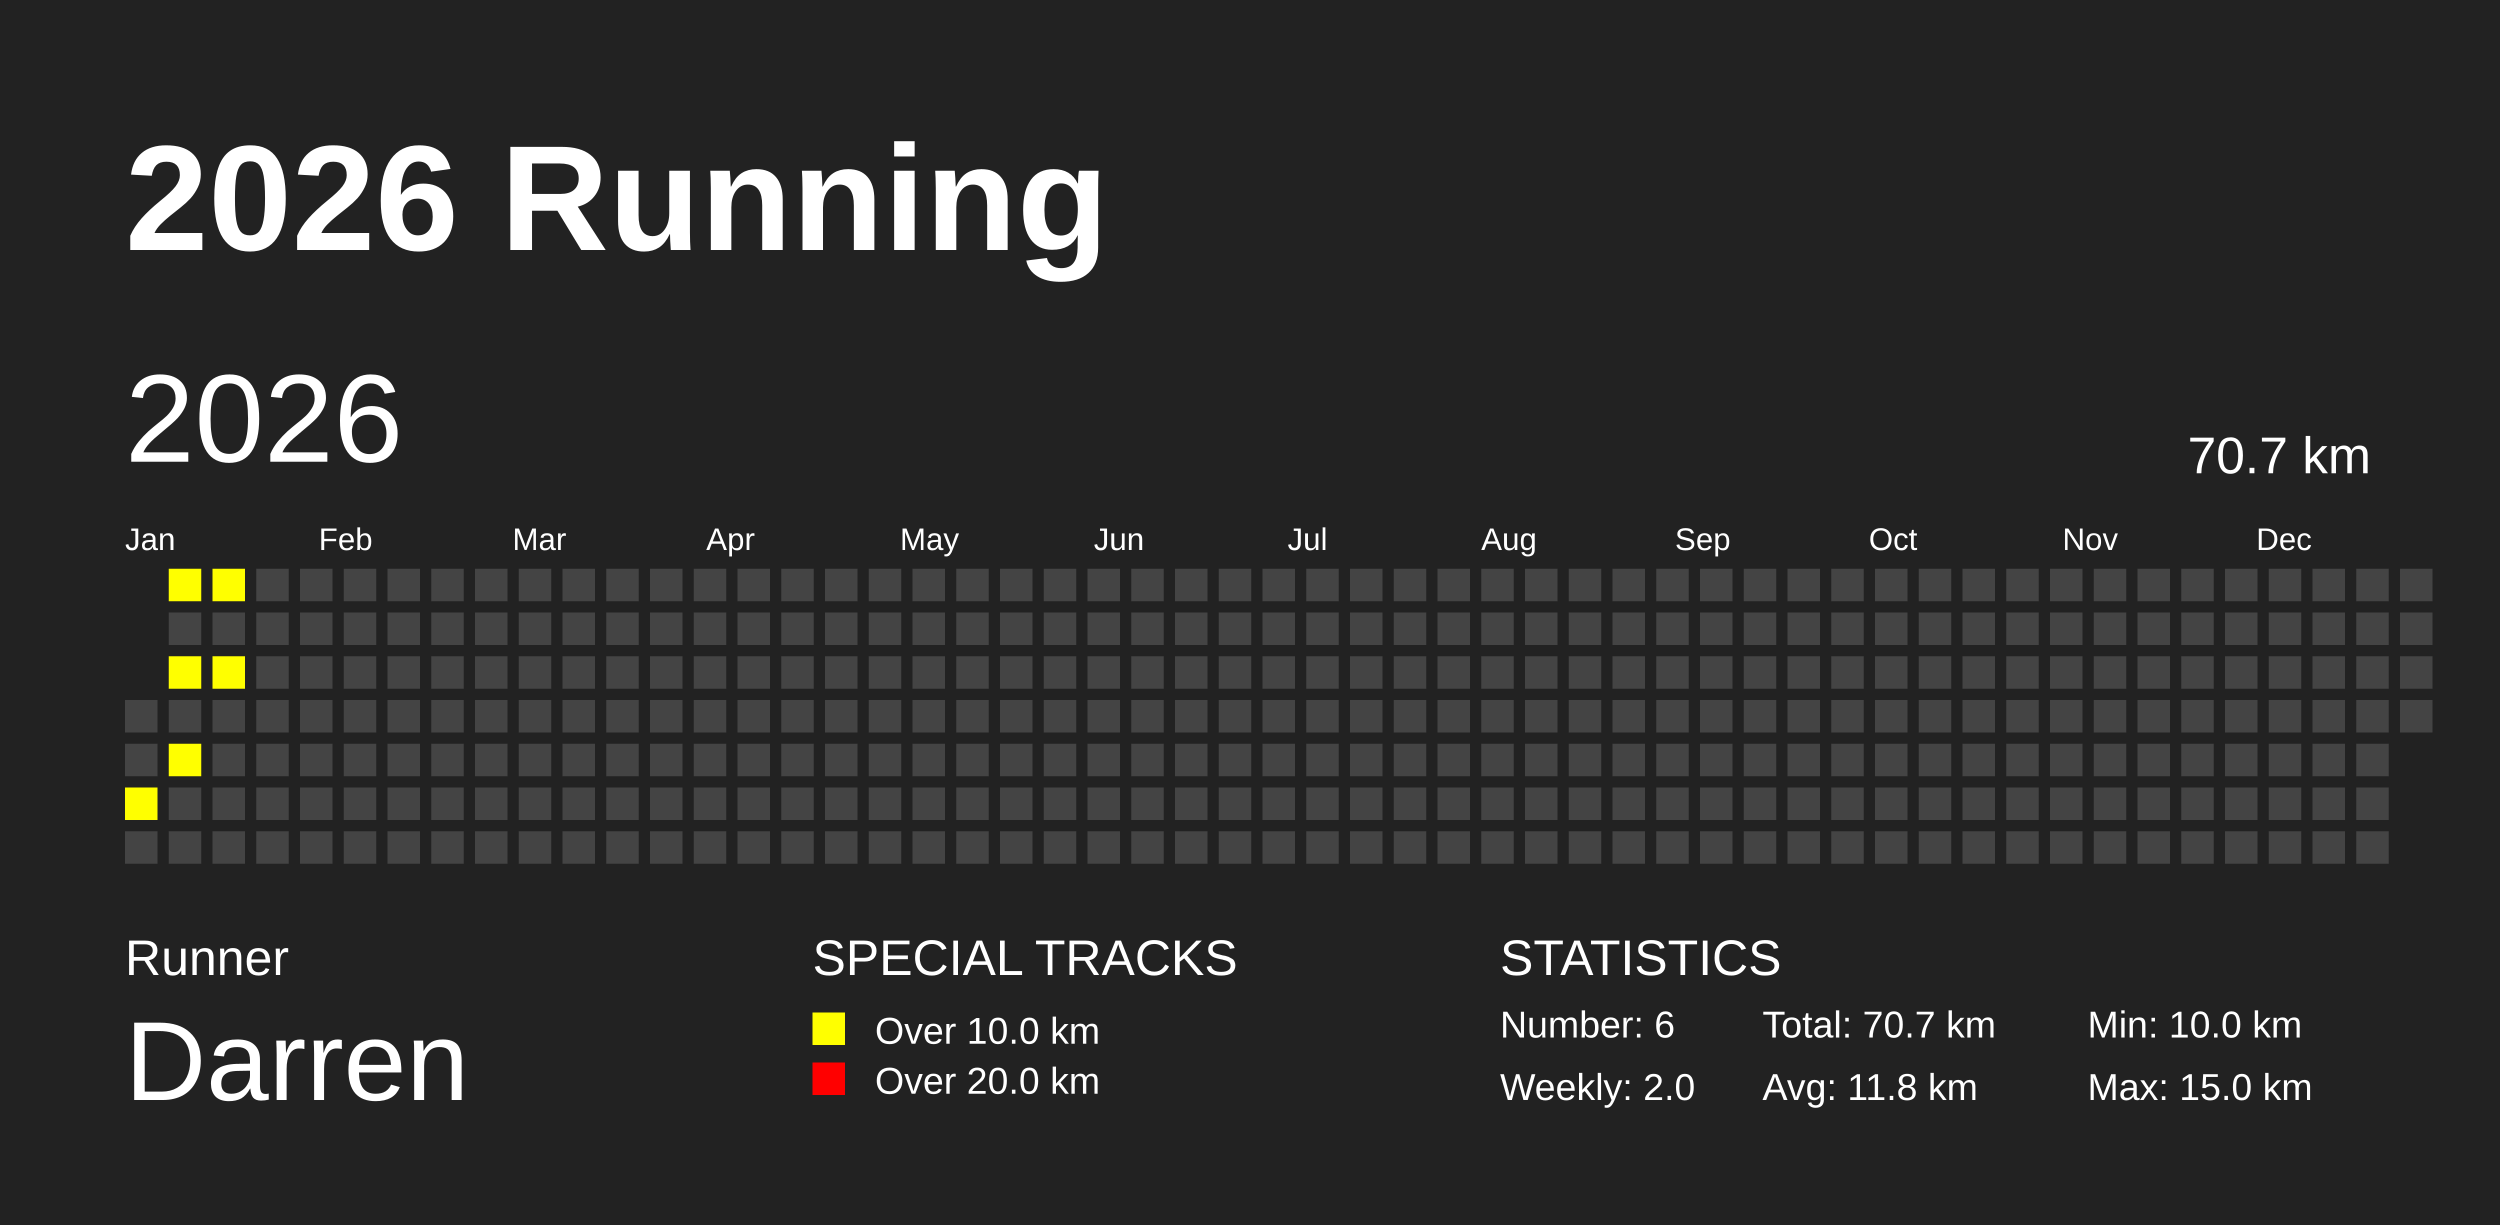
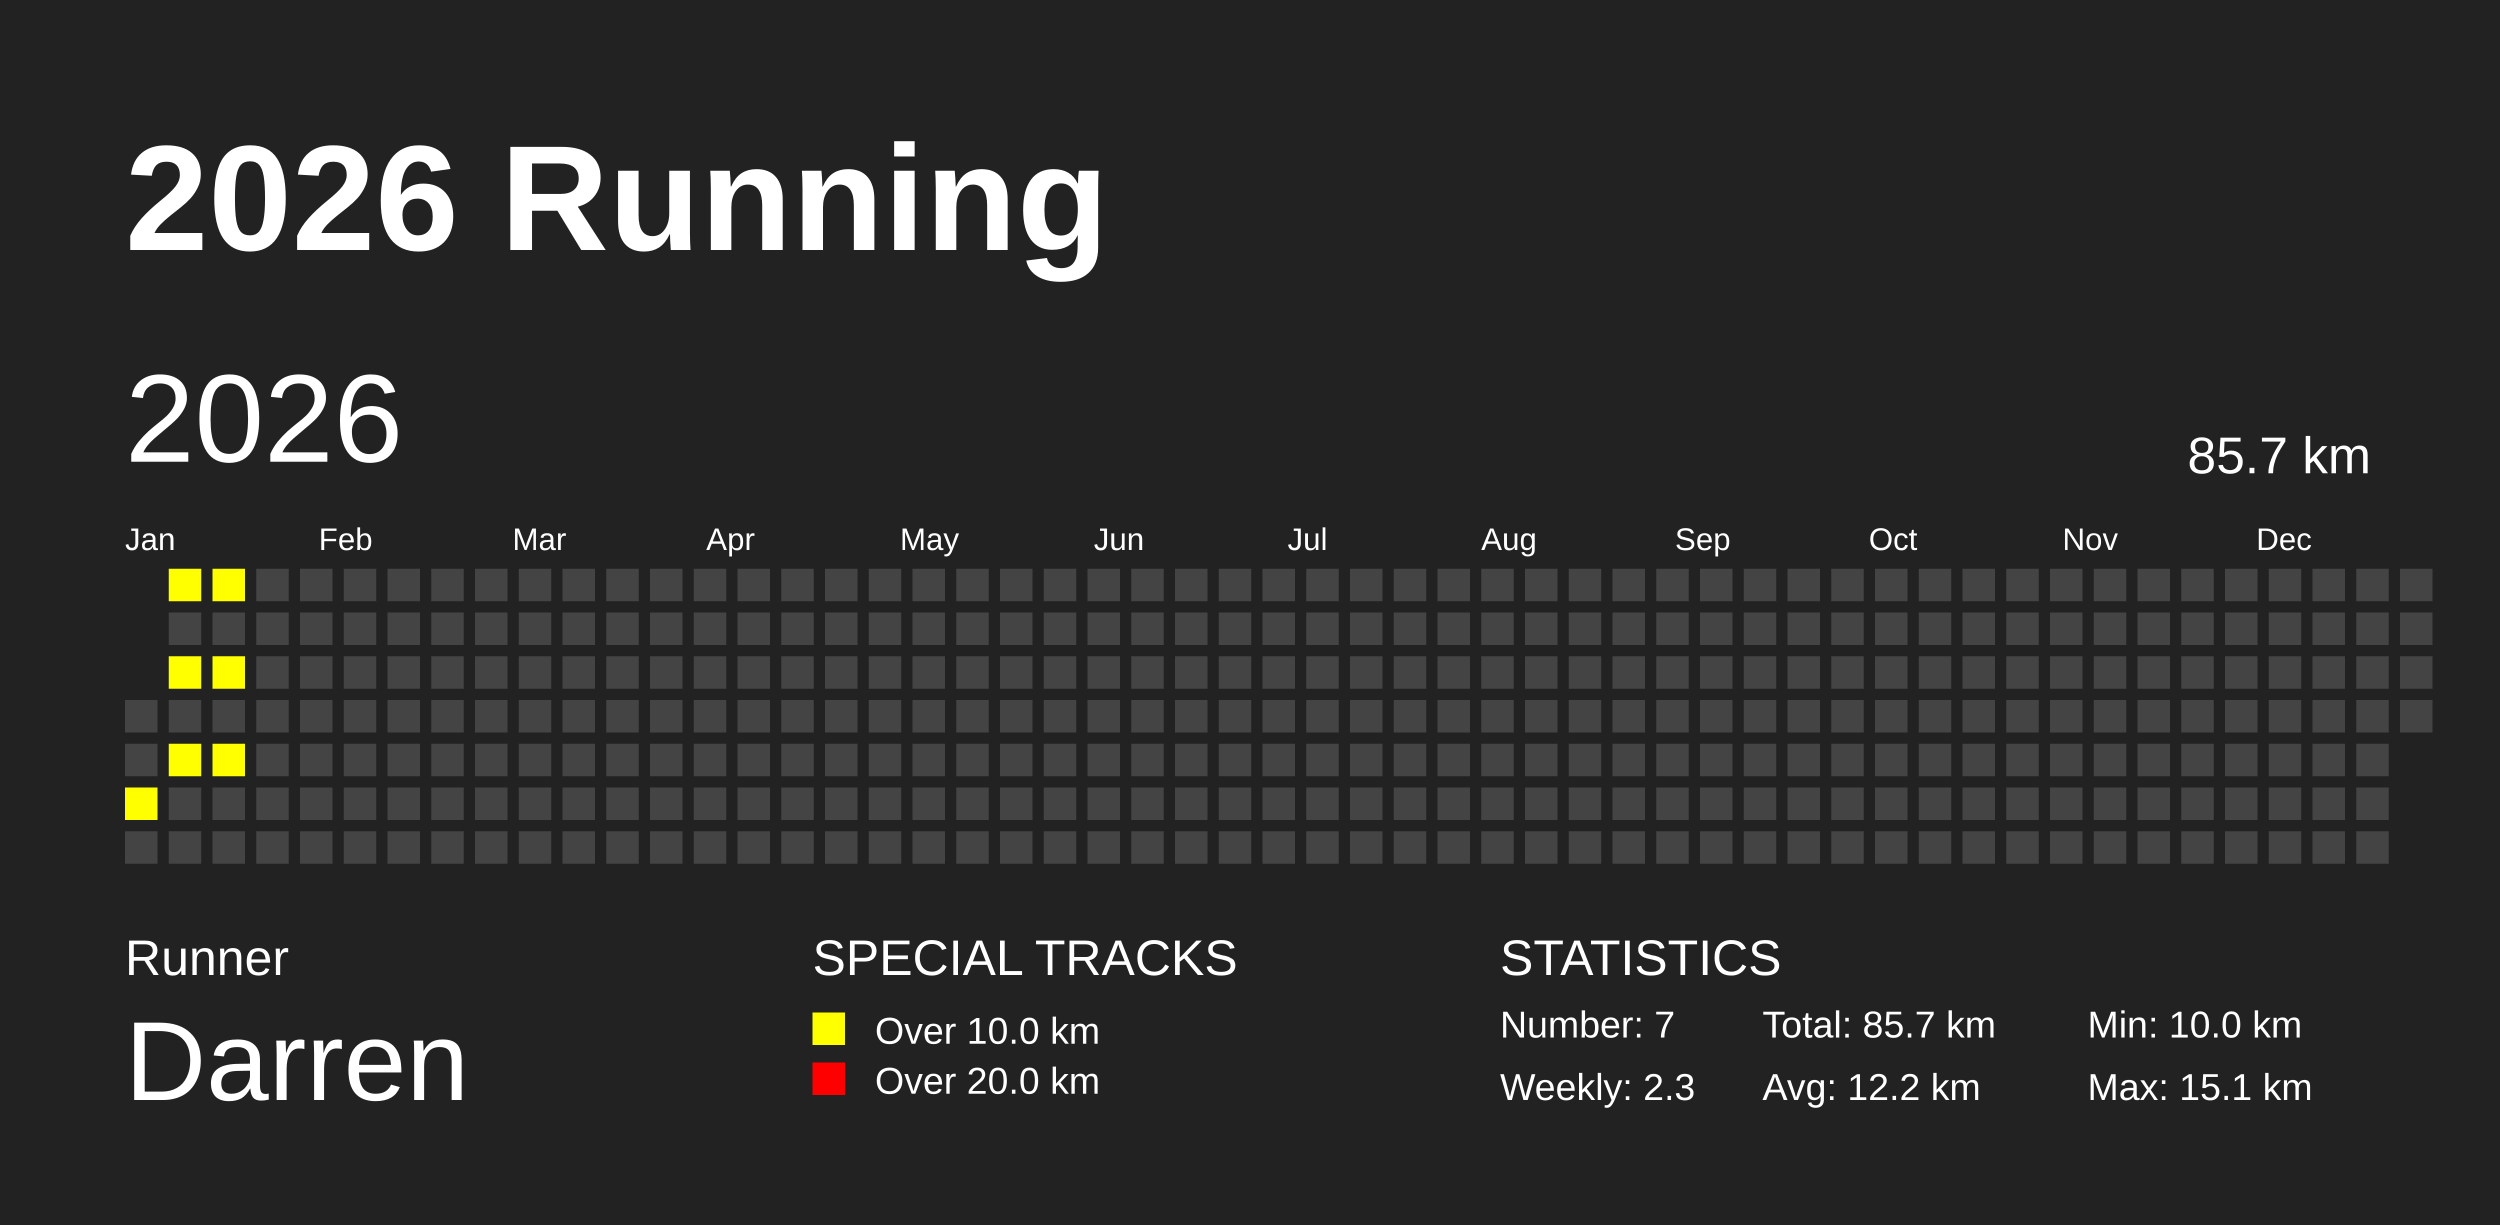
<svg xmlns="http://www.w3.org/2000/svg" baseProfile="full" height="98mm" version="1.1" viewBox="0,0,200,98" width="200mm">
  <defs />
  <rect fill="#222222" height="98" width="200" x="0" y="0" />
  <text fill="#FFFFFF" style="font-size:12px; font-family:Arial; font-weight:bold;" x="10" y="20">2026 Running</text>
  <text fill="#FFFFFF" style="font-size:4px; font-family:Arial" x="10" y="78">Runner</text>
  <text fill="#FFFFFF" style="font-size:9px; font-family:Arial" x="10" y="88">Darren</text>
  <text fill="#FFFFFF" style="font-size:4px; font-family:Arial" x="65" y="78">SPECIAL TRACKS</text>
  <rect fill="yellow" height="2.6" width="2.6" x="65" y="81" />
  <text fill="#FFFFFF" style="font-size:3px; font-family:Arial" x="70" y="83.5">Over 10.0 km</text>
  <rect fill="red" height="2.6" width="2.6" x="65" y="85" />
  <text fill="#FFFFFF" style="font-size:3px; font-family:Arial" x="70" y="87.5">Over 20.0 km</text>
  <text fill="#FFFFFF" style="font-size:4px; font-family:Arial" x="120" y="78">STATISTICS</text>
-   <text fill="#FFFFFF" style="font-size:3px; font-family:Arial" x="120" y="83">Number: 6</text>
-   <text fill="#FFFFFF" style="font-size:3px; font-family:Arial" x="120" y="88">Weekly: 2.0</text>
-   <text fill="#FFFFFF" style="font-size:3px; font-family:Arial" x="141" y="83">Total: 70.7 km</text>
-   <text fill="#FFFFFF" style="font-size:3px; font-family:Arial" x="141" y="88">Avg: 11.8 km</text>
+   <text fill="#FFFFFF" style="font-size:3px; font-family:Arial" x="120" y="83">Number: 7</text>
+   <text fill="#FFFFFF" style="font-size:3px; font-family:Arial" x="120" y="88">Weekly: 2.3</text>
+   <text fill="#FFFFFF" style="font-size:3px; font-family:Arial" x="141" y="83">Total: 85.7 km</text>
+   <text fill="#FFFFFF" style="font-size:3px; font-family:Arial" x="141" y="88">Avg: 12.2 km</text>
  <text fill="#FFFFFF" style="font-size:3px; font-family:Arial" x="167" y="83">Min: 10.0 km</text>
-   <text fill="#FFFFFF" style="font-size:3px; font-family:Arial" x="167" y="88">Max: 15.0 km</text>
+   <text fill="#FFFFFF" style="font-size:3px; font-family:Arial" x="167" y="88">Max: 15.1 km</text>
  <text dominant-baseline="hanging" fill="#FFFFFF" style="font-size:10.0px; font-family:Arial;" x="10" y="30">2026</text>
-   <text dominant-baseline="hanging" fill="#FFFFFF" style="font-size:4.125px; font-family:Arial;" x="175" y="35">70.7 km</text>
+   <text dominant-baseline="hanging" fill="#FFFFFF" style="font-size:4.125px; font-family:Arial;" x="175" y="35">85.7 km</text>
  <text fill="#FFFFFF" style="font-size:2.5px; font-family:Arial" x="10.0" y="44">Jan</text>
  <text fill="#FFFFFF" style="font-size:2.5px; font-family:Arial" x="25.5" y="44">Feb</text>
  <text fill="#FFFFFF" style="font-size:2.5px; font-family:Arial" x="41.0" y="44">Mar</text>
  <text fill="#FFFFFF" style="font-size:2.5px; font-family:Arial" x="56.5" y="44">Apr</text>
  <text fill="#FFFFFF" style="font-size:2.5px; font-family:Arial" x="72.0" y="44">May</text>
  <text fill="#FFFFFF" style="font-size:2.5px; font-family:Arial" x="87.5" y="44">Jun</text>
  <text fill="#FFFFFF" style="font-size:2.5px; font-family:Arial" x="103.0" y="44">Jul</text>
  <text fill="#FFFFFF" style="font-size:2.5px; font-family:Arial" x="118.5" y="44">Aug</text>
  <text fill="#FFFFFF" style="font-size:2.5px; font-family:Arial" x="134.0" y="44">Sep</text>
  <text fill="#FFFFFF" style="font-size:2.5px; font-family:Arial" x="149.5" y="44">Oct</text>
  <text fill="#FFFFFF" style="font-size:2.5px; font-family:Arial" x="165.0" y="44">Nov</text>
  <text fill="#FFFFFF" style="font-size:2.5px; font-family:Arial" x="180.5" y="44">Dec</text>
  <rect fill="#444444" height="2.6" width="2.6" x="10.0" y="56.0" />
  <rect fill="#444444" height="2.6" width="2.6" x="10.0" y="59.5" />
  <rect fill="yellow" height="2.6" width="2.6" x="10.0" y="63.0" />
  <rect fill="#444444" height="2.6" width="2.6" x="10.0" y="66.5" />
  <rect fill="yellow" height="2.6" width="2.6" x="13.5" y="45.5" />
  <rect fill="#444444" height="2.6" width="2.6" x="13.5" y="49.0" />
  <rect fill="yellow" height="2.6" width="2.6" x="13.5" y="52.5" />
  <rect fill="#444444" height="2.6" width="2.6" x="13.5" y="56.0" />
  <rect fill="yellow" height="2.6" width="2.6" x="13.5" y="59.5" />
  <rect fill="#444444" height="2.6" width="2.6" x="13.5" y="63.0" />
  <rect fill="#444444" height="2.6" width="2.6" x="13.5" y="66.5" />
  <rect fill="yellow" height="2.6" width="2.6" x="17.0" y="45.5" />
  <rect fill="#444444" height="2.6" width="2.6" x="17.0" y="49.0" />
  <rect fill="yellow" height="2.6" width="2.6" x="17.0" y="52.5" />
  <rect fill="#444444" height="2.6" width="2.6" x="17.0" y="56.0" />
-   <rect fill="#444444" height="2.6" width="2.6" x="17.0" y="59.5" />
+   <rect fill="yellow" height="2.6" width="2.6" x="17.0" y="59.5" />
  <rect fill="#444444" height="2.6" width="2.6" x="17.0" y="63.0" />
  <rect fill="#444444" height="2.6" width="2.6" x="17.0" y="66.5" />
  <rect fill="#444444" height="2.6" width="2.6" x="20.5" y="45.5" />
  <rect fill="#444444" height="2.6" width="2.6" x="20.5" y="49.0" />
  <rect fill="#444444" height="2.6" width="2.6" x="20.5" y="52.5" />
  <rect fill="#444444" height="2.6" width="2.6" x="20.5" y="56.0" />
  <rect fill="#444444" height="2.6" width="2.6" x="20.5" y="59.5" />
  <rect fill="#444444" height="2.6" width="2.6" x="20.5" y="63.0" />
  <rect fill="#444444" height="2.6" width="2.6" x="20.5" y="66.5" />
  <rect fill="#444444" height="2.6" width="2.6" x="24.0" y="45.5" />
  <rect fill="#444444" height="2.6" width="2.6" x="24.0" y="49.0" />
  <rect fill="#444444" height="2.6" width="2.6" x="24.0" y="52.5" />
  <rect fill="#444444" height="2.6" width="2.6" x="24.0" y="56.0" />
  <rect fill="#444444" height="2.6" width="2.6" x="24.0" y="59.5" />
  <rect fill="#444444" height="2.6" width="2.6" x="24.0" y="63.0" />
  <rect fill="#444444" height="2.6" width="2.6" x="24.0" y="66.5" />
  <rect fill="#444444" height="2.6" width="2.6" x="27.5" y="45.5" />
  <rect fill="#444444" height="2.6" width="2.6" x="27.5" y="49.0" />
  <rect fill="#444444" height="2.6" width="2.6" x="27.5" y="52.5" />
  <rect fill="#444444" height="2.6" width="2.6" x="27.5" y="56.0" />
  <rect fill="#444444" height="2.6" width="2.6" x="27.5" y="59.5" />
  <rect fill="#444444" height="2.6" width="2.6" x="27.5" y="63.0" />
  <rect fill="#444444" height="2.6" width="2.6" x="27.5" y="66.5" />
  <rect fill="#444444" height="2.6" width="2.6" x="31.0" y="45.5" />
  <rect fill="#444444" height="2.6" width="2.6" x="31.0" y="49.0" />
  <rect fill="#444444" height="2.6" width="2.6" x="31.0" y="52.5" />
  <rect fill="#444444" height="2.6" width="2.6" x="31.0" y="56.0" />
  <rect fill="#444444" height="2.6" width="2.6" x="31.0" y="59.5" />
  <rect fill="#444444" height="2.6" width="2.6" x="31.0" y="63.0" />
  <rect fill="#444444" height="2.6" width="2.6" x="31.0" y="66.5" />
  <rect fill="#444444" height="2.6" width="2.6" x="34.5" y="45.5" />
  <rect fill="#444444" height="2.6" width="2.6" x="34.5" y="49.0" />
  <rect fill="#444444" height="2.6" width="2.6" x="34.5" y="52.5" />
  <rect fill="#444444" height="2.6" width="2.6" x="34.5" y="56.0" />
  <rect fill="#444444" height="2.6" width="2.6" x="34.5" y="59.5" />
  <rect fill="#444444" height="2.6" width="2.6" x="34.5" y="63.0" />
  <rect fill="#444444" height="2.6" width="2.6" x="34.5" y="66.5" />
  <rect fill="#444444" height="2.6" width="2.6" x="38.0" y="45.5" />
  <rect fill="#444444" height="2.6" width="2.6" x="38.0" y="49.0" />
  <rect fill="#444444" height="2.6" width="2.6" x="38.0" y="52.5" />
  <rect fill="#444444" height="2.6" width="2.6" x="38.0" y="56.0" />
  <rect fill="#444444" height="2.6" width="2.6" x="38.0" y="59.5" />
  <rect fill="#444444" height="2.6" width="2.6" x="38.0" y="63.0" />
  <rect fill="#444444" height="2.6" width="2.6" x="38.0" y="66.5" />
  <rect fill="#444444" height="2.6" width="2.6" x="41.5" y="45.5" />
  <rect fill="#444444" height="2.6" width="2.6" x="41.5" y="49.0" />
  <rect fill="#444444" height="2.6" width="2.6" x="41.5" y="52.5" />
  <rect fill="#444444" height="2.6" width="2.6" x="41.5" y="56.0" />
  <rect fill="#444444" height="2.6" width="2.6" x="41.5" y="59.5" />
  <rect fill="#444444" height="2.6" width="2.6" x="41.5" y="63.0" />
  <rect fill="#444444" height="2.6" width="2.6" x="41.5" y="66.5" />
  <rect fill="#444444" height="2.6" width="2.6" x="45.0" y="45.5" />
  <rect fill="#444444" height="2.6" width="2.6" x="45.0" y="49.0" />
  <rect fill="#444444" height="2.6" width="2.6" x="45.0" y="52.5" />
  <rect fill="#444444" height="2.6" width="2.6" x="45.0" y="56.0" />
  <rect fill="#444444" height="2.6" width="2.6" x="45.0" y="59.5" />
  <rect fill="#444444" height="2.6" width="2.6" x="45.0" y="63.0" />
  <rect fill="#444444" height="2.6" width="2.6" x="45.0" y="66.5" />
  <rect fill="#444444" height="2.6" width="2.6" x="48.5" y="45.5" />
  <rect fill="#444444" height="2.6" width="2.6" x="48.5" y="49.0" />
  <rect fill="#444444" height="2.6" width="2.6" x="48.5" y="52.5" />
  <rect fill="#444444" height="2.6" width="2.6" x="48.5" y="56.0" />
  <rect fill="#444444" height="2.6" width="2.6" x="48.5" y="59.5" />
  <rect fill="#444444" height="2.6" width="2.6" x="48.5" y="63.0" />
  <rect fill="#444444" height="2.6" width="2.6" x="48.5" y="66.5" />
  <rect fill="#444444" height="2.6" width="2.6" x="52.0" y="45.5" />
  <rect fill="#444444" height="2.6" width="2.6" x="52.0" y="49.0" />
  <rect fill="#444444" height="2.6" width="2.6" x="52.0" y="52.5" />
  <rect fill="#444444" height="2.6" width="2.6" x="52.0" y="56.0" />
  <rect fill="#444444" height="2.6" width="2.6" x="52.0" y="59.5" />
  <rect fill="#444444" height="2.6" width="2.6" x="52.0" y="63.0" />
  <rect fill="#444444" height="2.6" width="2.6" x="52.0" y="66.5" />
  <rect fill="#444444" height="2.6" width="2.6" x="55.5" y="45.5" />
  <rect fill="#444444" height="2.6" width="2.6" x="55.5" y="49.0" />
  <rect fill="#444444" height="2.6" width="2.6" x="55.5" y="52.5" />
  <rect fill="#444444" height="2.6" width="2.6" x="55.5" y="56.0" />
  <rect fill="#444444" height="2.6" width="2.6" x="55.5" y="59.5" />
  <rect fill="#444444" height="2.6" width="2.6" x="55.5" y="63.0" />
  <rect fill="#444444" height="2.6" width="2.6" x="55.5" y="66.5" />
  <rect fill="#444444" height="2.6" width="2.6" x="59.0" y="45.5" />
  <rect fill="#444444" height="2.6" width="2.6" x="59.0" y="49.0" />
  <rect fill="#444444" height="2.6" width="2.6" x="59.0" y="52.5" />
  <rect fill="#444444" height="2.6" width="2.6" x="59.0" y="56.0" />
  <rect fill="#444444" height="2.6" width="2.6" x="59.0" y="59.5" />
  <rect fill="#444444" height="2.6" width="2.6" x="59.0" y="63.0" />
  <rect fill="#444444" height="2.6" width="2.6" x="59.0" y="66.5" />
  <rect fill="#444444" height="2.6" width="2.6" x="62.5" y="45.5" />
  <rect fill="#444444" height="2.6" width="2.6" x="62.5" y="49.0" />
  <rect fill="#444444" height="2.6" width="2.6" x="62.5" y="52.5" />
  <rect fill="#444444" height="2.6" width="2.6" x="62.5" y="56.0" />
  <rect fill="#444444" height="2.6" width="2.6" x="62.5" y="59.5" />
  <rect fill="#444444" height="2.6" width="2.6" x="62.5" y="63.0" />
  <rect fill="#444444" height="2.6" width="2.6" x="62.5" y="66.5" />
  <rect fill="#444444" height="2.6" width="2.6" x="66.0" y="45.5" />
  <rect fill="#444444" height="2.6" width="2.6" x="66.0" y="49.0" />
  <rect fill="#444444" height="2.6" width="2.6" x="66.0" y="52.5" />
  <rect fill="#444444" height="2.6" width="2.6" x="66.0" y="56.0" />
  <rect fill="#444444" height="2.6" width="2.6" x="66.0" y="59.5" />
  <rect fill="#444444" height="2.6" width="2.6" x="66.0" y="63.0" />
  <rect fill="#444444" height="2.6" width="2.6" x="66.0" y="66.5" />
  <rect fill="#444444" height="2.6" width="2.6" x="69.5" y="45.5" />
  <rect fill="#444444" height="2.6" width="2.6" x="69.5" y="49.0" />
  <rect fill="#444444" height="2.6" width="2.6" x="69.5" y="52.5" />
  <rect fill="#444444" height="2.6" width="2.6" x="69.5" y="56.0" />
  <rect fill="#444444" height="2.6" width="2.6" x="69.5" y="59.5" />
  <rect fill="#444444" height="2.6" width="2.6" x="69.5" y="63.0" />
  <rect fill="#444444" height="2.6" width="2.6" x="69.5" y="66.5" />
  <rect fill="#444444" height="2.6" width="2.6" x="73.0" y="45.5" />
  <rect fill="#444444" height="2.6" width="2.6" x="73.0" y="49.0" />
  <rect fill="#444444" height="2.6" width="2.6" x="73.0" y="52.5" />
  <rect fill="#444444" height="2.6" width="2.6" x="73.0" y="56.0" />
  <rect fill="#444444" height="2.6" width="2.6" x="73.0" y="59.5" />
  <rect fill="#444444" height="2.6" width="2.6" x="73.0" y="63.0" />
  <rect fill="#444444" height="2.6" width="2.6" x="73.0" y="66.5" />
  <rect fill="#444444" height="2.6" width="2.6" x="76.5" y="45.5" />
  <rect fill="#444444" height="2.6" width="2.6" x="76.5" y="49.0" />
  <rect fill="#444444" height="2.6" width="2.6" x="76.5" y="52.5" />
  <rect fill="#444444" height="2.6" width="2.6" x="76.5" y="56.0" />
  <rect fill="#444444" height="2.6" width="2.6" x="76.5" y="59.5" />
  <rect fill="#444444" height="2.6" width="2.6" x="76.5" y="63.0" />
  <rect fill="#444444" height="2.6" width="2.6" x="76.5" y="66.5" />
  <rect fill="#444444" height="2.6" width="2.6" x="80.0" y="45.5" />
  <rect fill="#444444" height="2.6" width="2.6" x="80.0" y="49.0" />
  <rect fill="#444444" height="2.6" width="2.6" x="80.0" y="52.5" />
  <rect fill="#444444" height="2.6" width="2.6" x="80.0" y="56.0" />
  <rect fill="#444444" height="2.6" width="2.6" x="80.0" y="59.5" />
  <rect fill="#444444" height="2.6" width="2.6" x="80.0" y="63.0" />
  <rect fill="#444444" height="2.6" width="2.6" x="80.0" y="66.5" />
  <rect fill="#444444" height="2.6" width="2.6" x="83.5" y="45.5" />
  <rect fill="#444444" height="2.6" width="2.6" x="83.5" y="49.0" />
  <rect fill="#444444" height="2.6" width="2.6" x="83.5" y="52.5" />
  <rect fill="#444444" height="2.6" width="2.6" x="83.5" y="56.0" />
  <rect fill="#444444" height="2.6" width="2.6" x="83.5" y="59.5" />
  <rect fill="#444444" height="2.6" width="2.6" x="83.5" y="63.0" />
  <rect fill="#444444" height="2.6" width="2.6" x="83.5" y="66.5" />
  <rect fill="#444444" height="2.6" width="2.6" x="87.0" y="45.5" />
  <rect fill="#444444" height="2.6" width="2.6" x="87.0" y="49.0" />
  <rect fill="#444444" height="2.6" width="2.6" x="87.0" y="52.5" />
  <rect fill="#444444" height="2.6" width="2.6" x="87.0" y="56.0" />
  <rect fill="#444444" height="2.6" width="2.6" x="87.0" y="59.5" />
  <rect fill="#444444" height="2.6" width="2.6" x="87.0" y="63.0" />
  <rect fill="#444444" height="2.6" width="2.6" x="87.0" y="66.5" />
  <rect fill="#444444" height="2.6" width="2.6" x="90.5" y="45.5" />
  <rect fill="#444444" height="2.6" width="2.6" x="90.5" y="49.0" />
  <rect fill="#444444" height="2.6" width="2.6" x="90.5" y="52.5" />
  <rect fill="#444444" height="2.6" width="2.6" x="90.5" y="56.0" />
  <rect fill="#444444" height="2.6" width="2.6" x="90.5" y="59.5" />
  <rect fill="#444444" height="2.6" width="2.6" x="90.5" y="63.0" />
  <rect fill="#444444" height="2.6" width="2.6" x="90.5" y="66.5" />
  <rect fill="#444444" height="2.6" width="2.6" x="94.0" y="45.5" />
  <rect fill="#444444" height="2.6" width="2.6" x="94.0" y="49.0" />
  <rect fill="#444444" height="2.6" width="2.6" x="94.0" y="52.5" />
  <rect fill="#444444" height="2.6" width="2.6" x="94.0" y="56.0" />
  <rect fill="#444444" height="2.6" width="2.6" x="94.0" y="59.5" />
  <rect fill="#444444" height="2.6" width="2.6" x="94.0" y="63.0" />
  <rect fill="#444444" height="2.6" width="2.6" x="94.0" y="66.5" />
  <rect fill="#444444" height="2.6" width="2.6" x="97.5" y="45.5" />
  <rect fill="#444444" height="2.6" width="2.6" x="97.5" y="49.0" />
  <rect fill="#444444" height="2.6" width="2.6" x="97.5" y="52.5" />
  <rect fill="#444444" height="2.6" width="2.6" x="97.5" y="56.0" />
  <rect fill="#444444" height="2.6" width="2.6" x="97.5" y="59.5" />
  <rect fill="#444444" height="2.6" width="2.6" x="97.5" y="63.0" />
  <rect fill="#444444" height="2.6" width="2.6" x="97.5" y="66.5" />
  <rect fill="#444444" height="2.6" width="2.6" x="101.0" y="45.5" />
  <rect fill="#444444" height="2.6" width="2.6" x="101.0" y="49.0" />
  <rect fill="#444444" height="2.6" width="2.6" x="101.0" y="52.5" />
  <rect fill="#444444" height="2.6" width="2.6" x="101.0" y="56.0" />
  <rect fill="#444444" height="2.6" width="2.6" x="101.0" y="59.5" />
  <rect fill="#444444" height="2.6" width="2.6" x="101.0" y="63.0" />
  <rect fill="#444444" height="2.6" width="2.6" x="101.0" y="66.5" />
  <rect fill="#444444" height="2.6" width="2.6" x="104.5" y="45.5" />
  <rect fill="#444444" height="2.6" width="2.6" x="104.5" y="49.0" />
  <rect fill="#444444" height="2.6" width="2.6" x="104.5" y="52.5" />
  <rect fill="#444444" height="2.6" width="2.6" x="104.5" y="56.0" />
  <rect fill="#444444" height="2.6" width="2.6" x="104.5" y="59.5" />
  <rect fill="#444444" height="2.6" width="2.6" x="104.5" y="63.0" />
  <rect fill="#444444" height="2.6" width="2.6" x="104.5" y="66.5" />
  <rect fill="#444444" height="2.6" width="2.6" x="108.0" y="45.5" />
  <rect fill="#444444" height="2.6" width="2.6" x="108.0" y="49.0" />
  <rect fill="#444444" height="2.6" width="2.6" x="108.0" y="52.5" />
  <rect fill="#444444" height="2.6" width="2.6" x="108.0" y="56.0" />
  <rect fill="#444444" height="2.6" width="2.6" x="108.0" y="59.5" />
  <rect fill="#444444" height="2.6" width="2.6" x="108.0" y="63.0" />
  <rect fill="#444444" height="2.6" width="2.6" x="108.0" y="66.5" />
  <rect fill="#444444" height="2.6" width="2.6" x="111.5" y="45.5" />
  <rect fill="#444444" height="2.6" width="2.6" x="111.5" y="49.0" />
  <rect fill="#444444" height="2.6" width="2.6" x="111.5" y="52.5" />
  <rect fill="#444444" height="2.6" width="2.6" x="111.5" y="56.0" />
  <rect fill="#444444" height="2.6" width="2.6" x="111.5" y="59.5" />
  <rect fill="#444444" height="2.6" width="2.6" x="111.5" y="63.0" />
  <rect fill="#444444" height="2.6" width="2.6" x="111.5" y="66.5" />
  <rect fill="#444444" height="2.6" width="2.6" x="115.0" y="45.5" />
  <rect fill="#444444" height="2.6" width="2.6" x="115.0" y="49.0" />
  <rect fill="#444444" height="2.6" width="2.6" x="115.0" y="52.5" />
  <rect fill="#444444" height="2.6" width="2.6" x="115.0" y="56.0" />
  <rect fill="#444444" height="2.6" width="2.6" x="115.0" y="59.5" />
  <rect fill="#444444" height="2.6" width="2.6" x="115.0" y="63.0" />
  <rect fill="#444444" height="2.6" width="2.6" x="115.0" y="66.5" />
  <rect fill="#444444" height="2.6" width="2.6" x="118.5" y="45.5" />
  <rect fill="#444444" height="2.6" width="2.6" x="118.5" y="49.0" />
  <rect fill="#444444" height="2.6" width="2.6" x="118.5" y="52.5" />
  <rect fill="#444444" height="2.6" width="2.6" x="118.5" y="56.0" />
  <rect fill="#444444" height="2.6" width="2.6" x="118.5" y="59.5" />
  <rect fill="#444444" height="2.6" width="2.6" x="118.5" y="63.0" />
  <rect fill="#444444" height="2.6" width="2.6" x="118.5" y="66.5" />
  <rect fill="#444444" height="2.6" width="2.6" x="122.0" y="45.5" />
  <rect fill="#444444" height="2.6" width="2.6" x="122.0" y="49.0" />
  <rect fill="#444444" height="2.6" width="2.6" x="122.0" y="52.5" />
  <rect fill="#444444" height="2.6" width="2.6" x="122.0" y="56.0" />
  <rect fill="#444444" height="2.6" width="2.6" x="122.0" y="59.5" />
  <rect fill="#444444" height="2.6" width="2.6" x="122.0" y="63.0" />
  <rect fill="#444444" height="2.6" width="2.6" x="122.0" y="66.5" />
  <rect fill="#444444" height="2.6" width="2.6" x="125.5" y="45.5" />
  <rect fill="#444444" height="2.6" width="2.6" x="125.5" y="49.0" />
  <rect fill="#444444" height="2.6" width="2.6" x="125.5" y="52.5" />
  <rect fill="#444444" height="2.6" width="2.6" x="125.5" y="56.0" />
  <rect fill="#444444" height="2.6" width="2.6" x="125.5" y="59.5" />
  <rect fill="#444444" height="2.6" width="2.6" x="125.5" y="63.0" />
  <rect fill="#444444" height="2.6" width="2.6" x="125.5" y="66.5" />
  <rect fill="#444444" height="2.6" width="2.6" x="129.0" y="45.5" />
  <rect fill="#444444" height="2.6" width="2.6" x="129.0" y="49.0" />
  <rect fill="#444444" height="2.6" width="2.6" x="129.0" y="52.5" />
  <rect fill="#444444" height="2.6" width="2.6" x="129.0" y="56.0" />
  <rect fill="#444444" height="2.6" width="2.6" x="129.0" y="59.5" />
  <rect fill="#444444" height="2.6" width="2.6" x="129.0" y="63.0" />
  <rect fill="#444444" height="2.6" width="2.6" x="129.0" y="66.5" />
  <rect fill="#444444" height="2.6" width="2.6" x="132.5" y="45.5" />
  <rect fill="#444444" height="2.6" width="2.6" x="132.5" y="49.0" />
  <rect fill="#444444" height="2.6" width="2.6" x="132.5" y="52.5" />
  <rect fill="#444444" height="2.6" width="2.6" x="132.5" y="56.0" />
  <rect fill="#444444" height="2.6" width="2.6" x="132.5" y="59.5" />
  <rect fill="#444444" height="2.6" width="2.6" x="132.5" y="63.0" />
  <rect fill="#444444" height="2.6" width="2.6" x="132.5" y="66.5" />
  <rect fill="#444444" height="2.6" width="2.6" x="136.0" y="45.5" />
  <rect fill="#444444" height="2.6" width="2.6" x="136.0" y="49.0" />
  <rect fill="#444444" height="2.6" width="2.6" x="136.0" y="52.5" />
  <rect fill="#444444" height="2.6" width="2.6" x="136.0" y="56.0" />
  <rect fill="#444444" height="2.6" width="2.6" x="136.0" y="59.5" />
  <rect fill="#444444" height="2.6" width="2.6" x="136.0" y="63.0" />
  <rect fill="#444444" height="2.6" width="2.6" x="136.0" y="66.5" />
  <rect fill="#444444" height="2.6" width="2.6" x="139.5" y="45.5" />
  <rect fill="#444444" height="2.6" width="2.6" x="139.5" y="49.0" />
  <rect fill="#444444" height="2.6" width="2.6" x="139.5" y="52.5" />
  <rect fill="#444444" height="2.6" width="2.6" x="139.5" y="56.0" />
  <rect fill="#444444" height="2.6" width="2.6" x="139.5" y="59.5" />
  <rect fill="#444444" height="2.6" width="2.6" x="139.5" y="63.0" />
  <rect fill="#444444" height="2.6" width="2.6" x="139.5" y="66.5" />
  <rect fill="#444444" height="2.6" width="2.6" x="143.0" y="45.5" />
  <rect fill="#444444" height="2.6" width="2.6" x="143.0" y="49.0" />
  <rect fill="#444444" height="2.6" width="2.6" x="143.0" y="52.5" />
  <rect fill="#444444" height="2.6" width="2.6" x="143.0" y="56.0" />
  <rect fill="#444444" height="2.6" width="2.6" x="143.0" y="59.5" />
  <rect fill="#444444" height="2.6" width="2.6" x="143.0" y="63.0" />
  <rect fill="#444444" height="2.6" width="2.6" x="143.0" y="66.5" />
  <rect fill="#444444" height="2.6" width="2.6" x="146.5" y="45.5" />
  <rect fill="#444444" height="2.6" width="2.6" x="146.5" y="49.0" />
  <rect fill="#444444" height="2.6" width="2.6" x="146.5" y="52.5" />
  <rect fill="#444444" height="2.6" width="2.6" x="146.5" y="56.0" />
  <rect fill="#444444" height="2.6" width="2.6" x="146.5" y="59.5" />
  <rect fill="#444444" height="2.6" width="2.6" x="146.5" y="63.0" />
  <rect fill="#444444" height="2.6" width="2.6" x="146.5" y="66.5" />
  <rect fill="#444444" height="2.6" width="2.6" x="150.0" y="45.5" />
  <rect fill="#444444" height="2.6" width="2.6" x="150.0" y="49.0" />
  <rect fill="#444444" height="2.6" width="2.6" x="150.0" y="52.5" />
  <rect fill="#444444" height="2.6" width="2.6" x="150.0" y="56.0" />
  <rect fill="#444444" height="2.6" width="2.6" x="150.0" y="59.5" />
  <rect fill="#444444" height="2.6" width="2.6" x="150.0" y="63.0" />
  <rect fill="#444444" height="2.6" width="2.6" x="150.0" y="66.5" />
  <rect fill="#444444" height="2.6" width="2.6" x="153.5" y="45.5" />
  <rect fill="#444444" height="2.6" width="2.6" x="153.5" y="49.0" />
  <rect fill="#444444" height="2.6" width="2.6" x="153.5" y="52.5" />
  <rect fill="#444444" height="2.6" width="2.6" x="153.5" y="56.0" />
  <rect fill="#444444" height="2.6" width="2.6" x="153.5" y="59.5" />
  <rect fill="#444444" height="2.6" width="2.6" x="153.5" y="63.0" />
  <rect fill="#444444" height="2.6" width="2.6" x="153.5" y="66.5" />
  <rect fill="#444444" height="2.6" width="2.6" x="157.0" y="45.5" />
  <rect fill="#444444" height="2.6" width="2.6" x="157.0" y="49.0" />
  <rect fill="#444444" height="2.6" width="2.6" x="157.0" y="52.5" />
  <rect fill="#444444" height="2.6" width="2.6" x="157.0" y="56.0" />
  <rect fill="#444444" height="2.6" width="2.6" x="157.0" y="59.5" />
  <rect fill="#444444" height="2.6" width="2.6" x="157.0" y="63.0" />
  <rect fill="#444444" height="2.6" width="2.6" x="157.0" y="66.5" />
  <rect fill="#444444" height="2.6" width="2.6" x="160.5" y="45.5" />
  <rect fill="#444444" height="2.6" width="2.6" x="160.5" y="49.0" />
  <rect fill="#444444" height="2.6" width="2.6" x="160.5" y="52.5" />
  <rect fill="#444444" height="2.6" width="2.6" x="160.5" y="56.0" />
  <rect fill="#444444" height="2.6" width="2.6" x="160.5" y="59.5" />
  <rect fill="#444444" height="2.6" width="2.6" x="160.5" y="63.0" />
  <rect fill="#444444" height="2.6" width="2.6" x="160.5" y="66.5" />
  <rect fill="#444444" height="2.6" width="2.6" x="164.0" y="45.5" />
  <rect fill="#444444" height="2.6" width="2.6" x="164.0" y="49.0" />
  <rect fill="#444444" height="2.6" width="2.6" x="164.0" y="52.5" />
  <rect fill="#444444" height="2.6" width="2.6" x="164.0" y="56.0" />
  <rect fill="#444444" height="2.6" width="2.6" x="164.0" y="59.5" />
  <rect fill="#444444" height="2.6" width="2.6" x="164.0" y="63.0" />
  <rect fill="#444444" height="2.6" width="2.6" x="164.0" y="66.5" />
  <rect fill="#444444" height="2.6" width="2.6" x="167.5" y="45.5" />
  <rect fill="#444444" height="2.6" width="2.6" x="167.5" y="49.0" />
  <rect fill="#444444" height="2.6" width="2.6" x="167.5" y="52.5" />
  <rect fill="#444444" height="2.6" width="2.6" x="167.5" y="56.0" />
  <rect fill="#444444" height="2.6" width="2.6" x="167.5" y="59.5" />
  <rect fill="#444444" height="2.6" width="2.6" x="167.5" y="63.0" />
  <rect fill="#444444" height="2.6" width="2.6" x="167.5" y="66.5" />
  <rect fill="#444444" height="2.6" width="2.6" x="171.0" y="45.5" />
  <rect fill="#444444" height="2.6" width="2.6" x="171.0" y="49.0" />
  <rect fill="#444444" height="2.6" width="2.6" x="171.0" y="52.5" />
  <rect fill="#444444" height="2.6" width="2.6" x="171.0" y="56.0" />
  <rect fill="#444444" height="2.6" width="2.6" x="171.0" y="59.5" />
  <rect fill="#444444" height="2.6" width="2.6" x="171.0" y="63.0" />
  <rect fill="#444444" height="2.6" width="2.6" x="171.0" y="66.5" />
  <rect fill="#444444" height="2.6" width="2.6" x="174.5" y="45.5" />
  <rect fill="#444444" height="2.6" width="2.6" x="174.5" y="49.0" />
  <rect fill="#444444" height="2.6" width="2.6" x="174.5" y="52.5" />
  <rect fill="#444444" height="2.6" width="2.6" x="174.5" y="56.0" />
  <rect fill="#444444" height="2.6" width="2.6" x="174.5" y="59.5" />
  <rect fill="#444444" height="2.6" width="2.6" x="174.5" y="63.0" />
  <rect fill="#444444" height="2.6" width="2.6" x="174.5" y="66.5" />
  <rect fill="#444444" height="2.6" width="2.6" x="178.0" y="45.5" />
  <rect fill="#444444" height="2.6" width="2.6" x="178.0" y="49.0" />
  <rect fill="#444444" height="2.6" width="2.6" x="178.0" y="52.5" />
  <rect fill="#444444" height="2.6" width="2.6" x="178.0" y="56.0" />
  <rect fill="#444444" height="2.6" width="2.6" x="178.0" y="59.5" />
  <rect fill="#444444" height="2.6" width="2.6" x="178.0" y="63.0" />
  <rect fill="#444444" height="2.6" width="2.6" x="178.0" y="66.5" />
  <rect fill="#444444" height="2.6" width="2.6" x="181.5" y="45.5" />
  <rect fill="#444444" height="2.6" width="2.6" x="181.5" y="49.0" />
  <rect fill="#444444" height="2.6" width="2.6" x="181.5" y="52.5" />
  <rect fill="#444444" height="2.6" width="2.6" x="181.5" y="56.0" />
  <rect fill="#444444" height="2.6" width="2.6" x="181.5" y="59.5" />
  <rect fill="#444444" height="2.6" width="2.6" x="181.5" y="63.0" />
  <rect fill="#444444" height="2.6" width="2.6" x="181.5" y="66.5" />
  <rect fill="#444444" height="2.6" width="2.6" x="185.0" y="45.5" />
  <rect fill="#444444" height="2.6" width="2.6" x="185.0" y="49.0" />
  <rect fill="#444444" height="2.6" width="2.6" x="185.0" y="52.5" />
  <rect fill="#444444" height="2.6" width="2.6" x="185.0" y="56.0" />
  <rect fill="#444444" height="2.6" width="2.6" x="185.0" y="59.5" />
  <rect fill="#444444" height="2.6" width="2.6" x="185.0" y="63.0" />
  <rect fill="#444444" height="2.6" width="2.6" x="185.0" y="66.5" />
  <rect fill="#444444" height="2.6" width="2.6" x="188.5" y="45.5" />
  <rect fill="#444444" height="2.6" width="2.6" x="188.5" y="49.0" />
  <rect fill="#444444" height="2.6" width="2.6" x="188.5" y="52.5" />
  <rect fill="#444444" height="2.6" width="2.6" x="188.5" y="56.0" />
  <rect fill="#444444" height="2.6" width="2.6" x="188.5" y="59.5" />
  <rect fill="#444444" height="2.6" width="2.6" x="188.5" y="63.0" />
  <rect fill="#444444" height="2.6" width="2.6" x="188.5" y="66.5" />
  <rect fill="#444444" height="2.6" width="2.6" x="192.0" y="45.5" />
  <rect fill="#444444" height="2.6" width="2.6" x="192.0" y="49.0" />
  <rect fill="#444444" height="2.6" width="2.6" x="192.0" y="52.5" />
  <rect fill="#444444" height="2.6" width="2.6" x="192.0" y="56.0" />
</svg>
